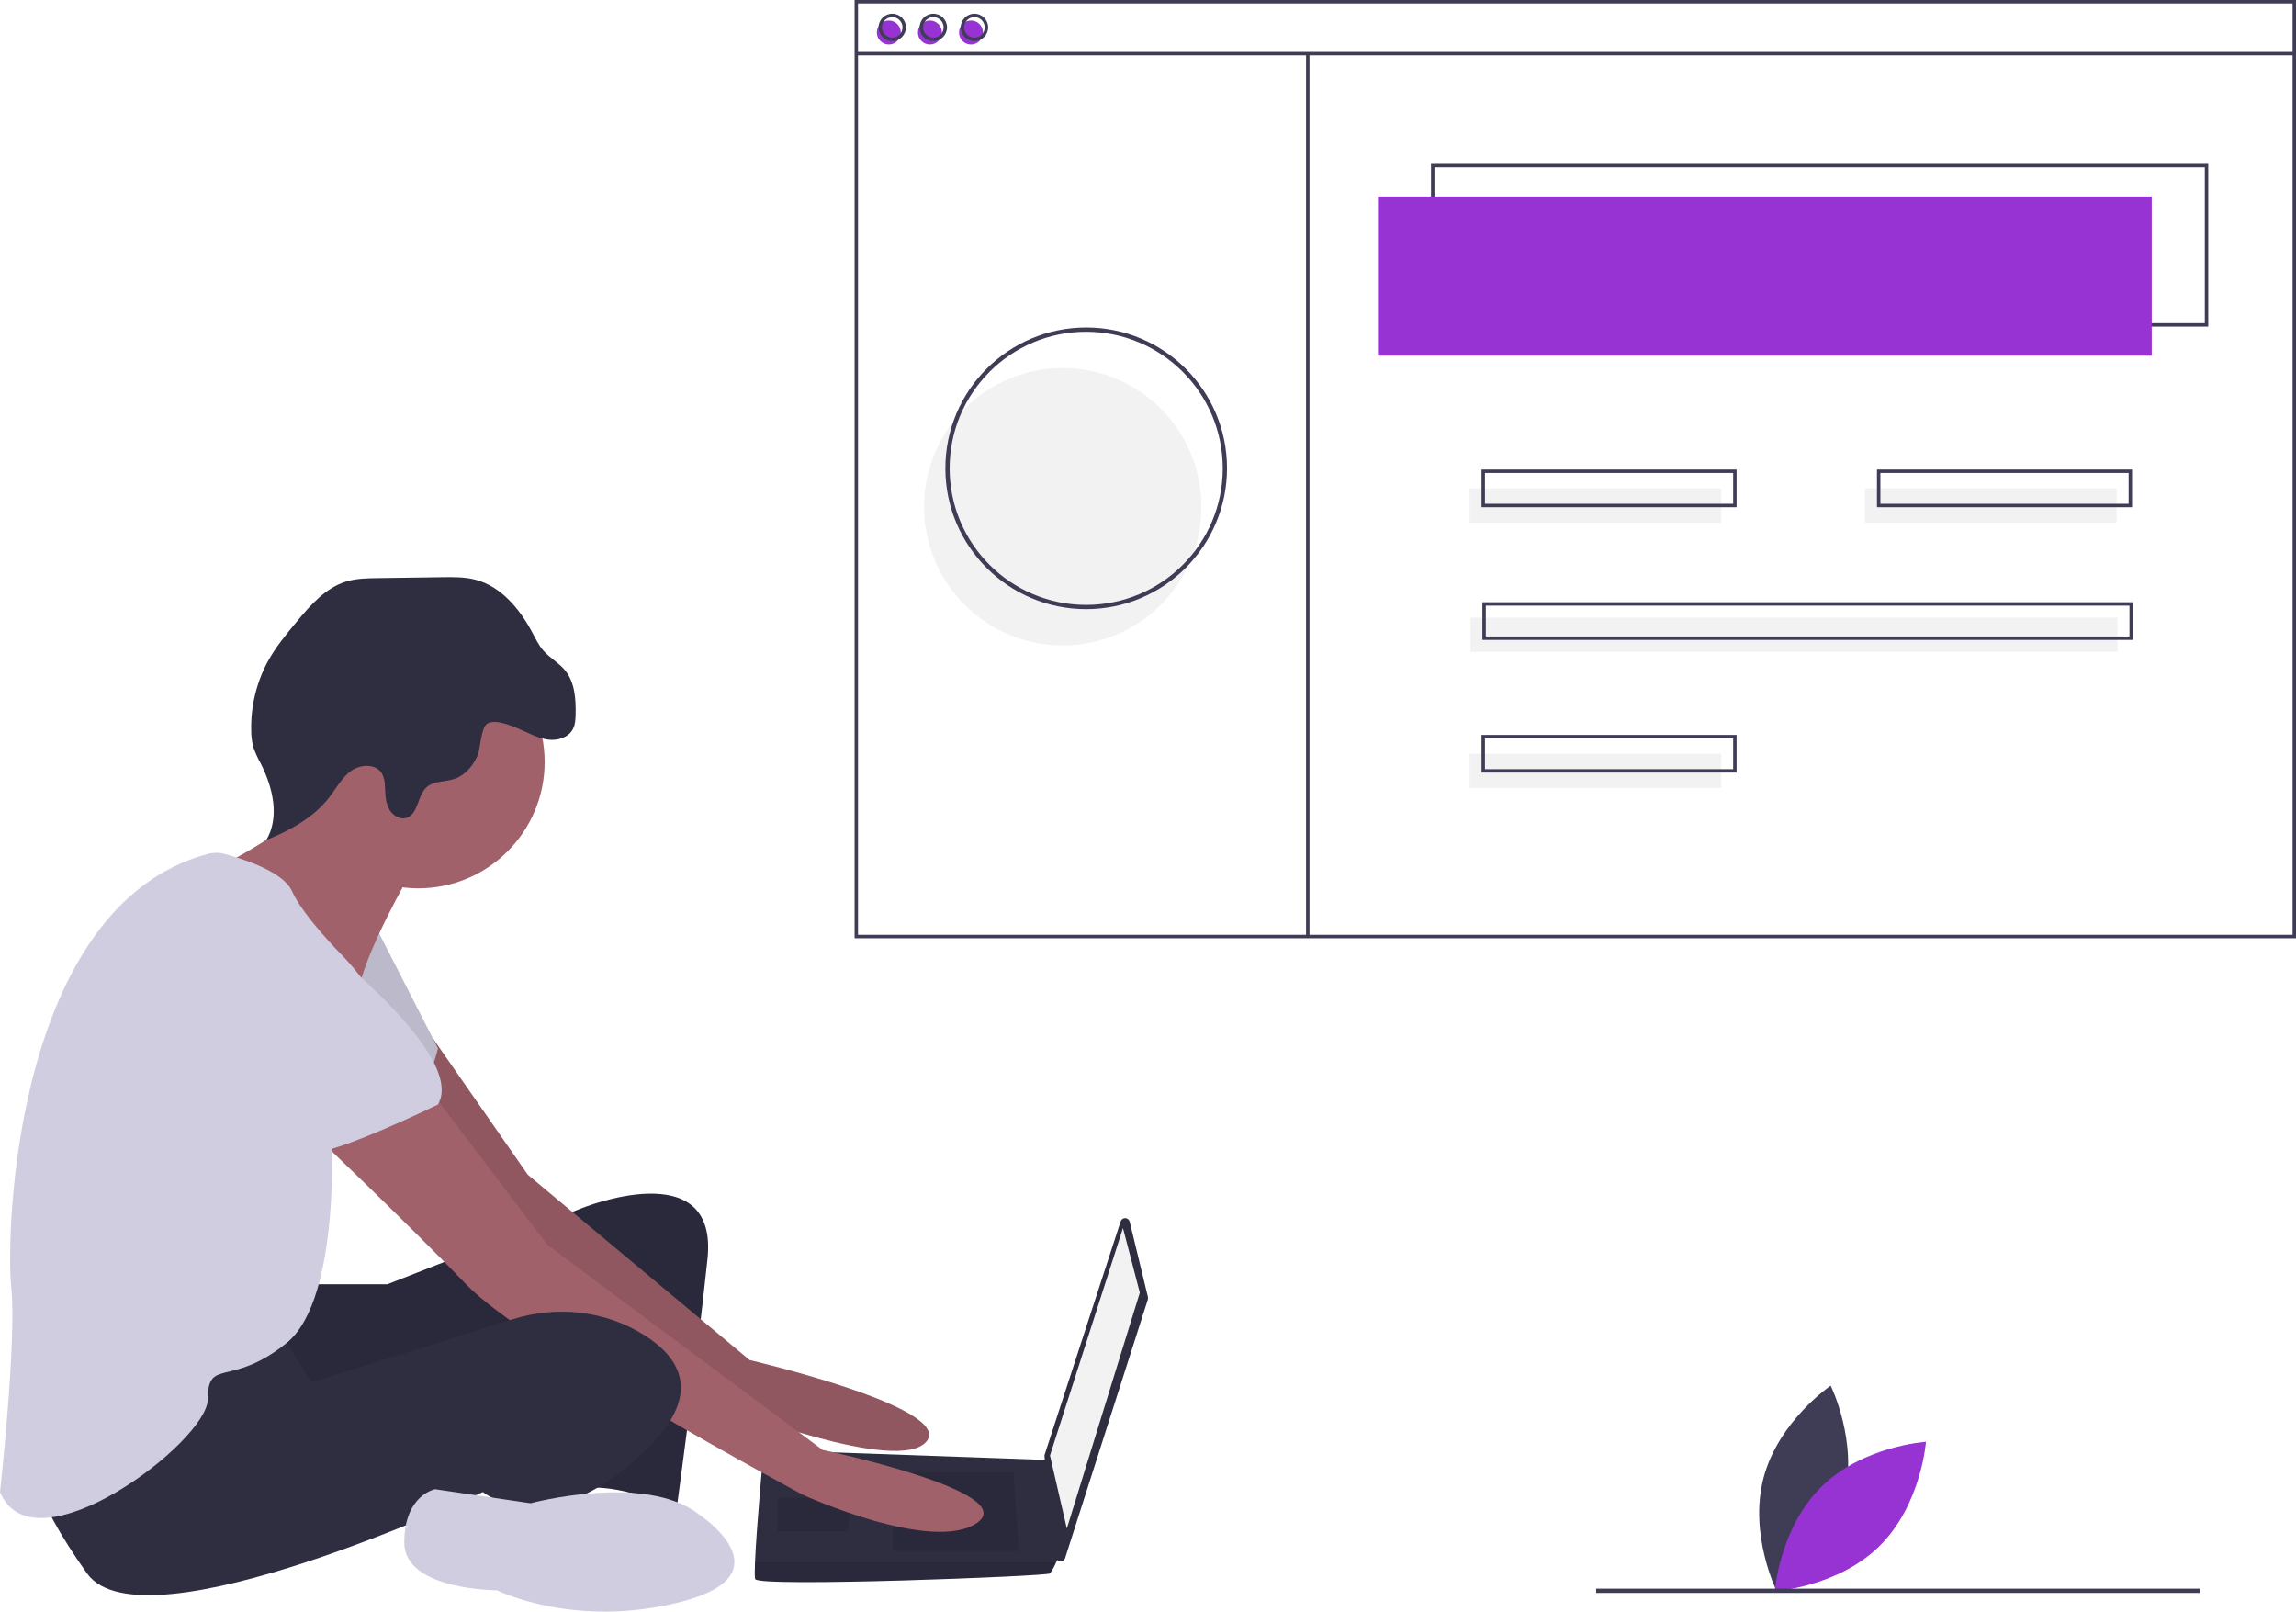
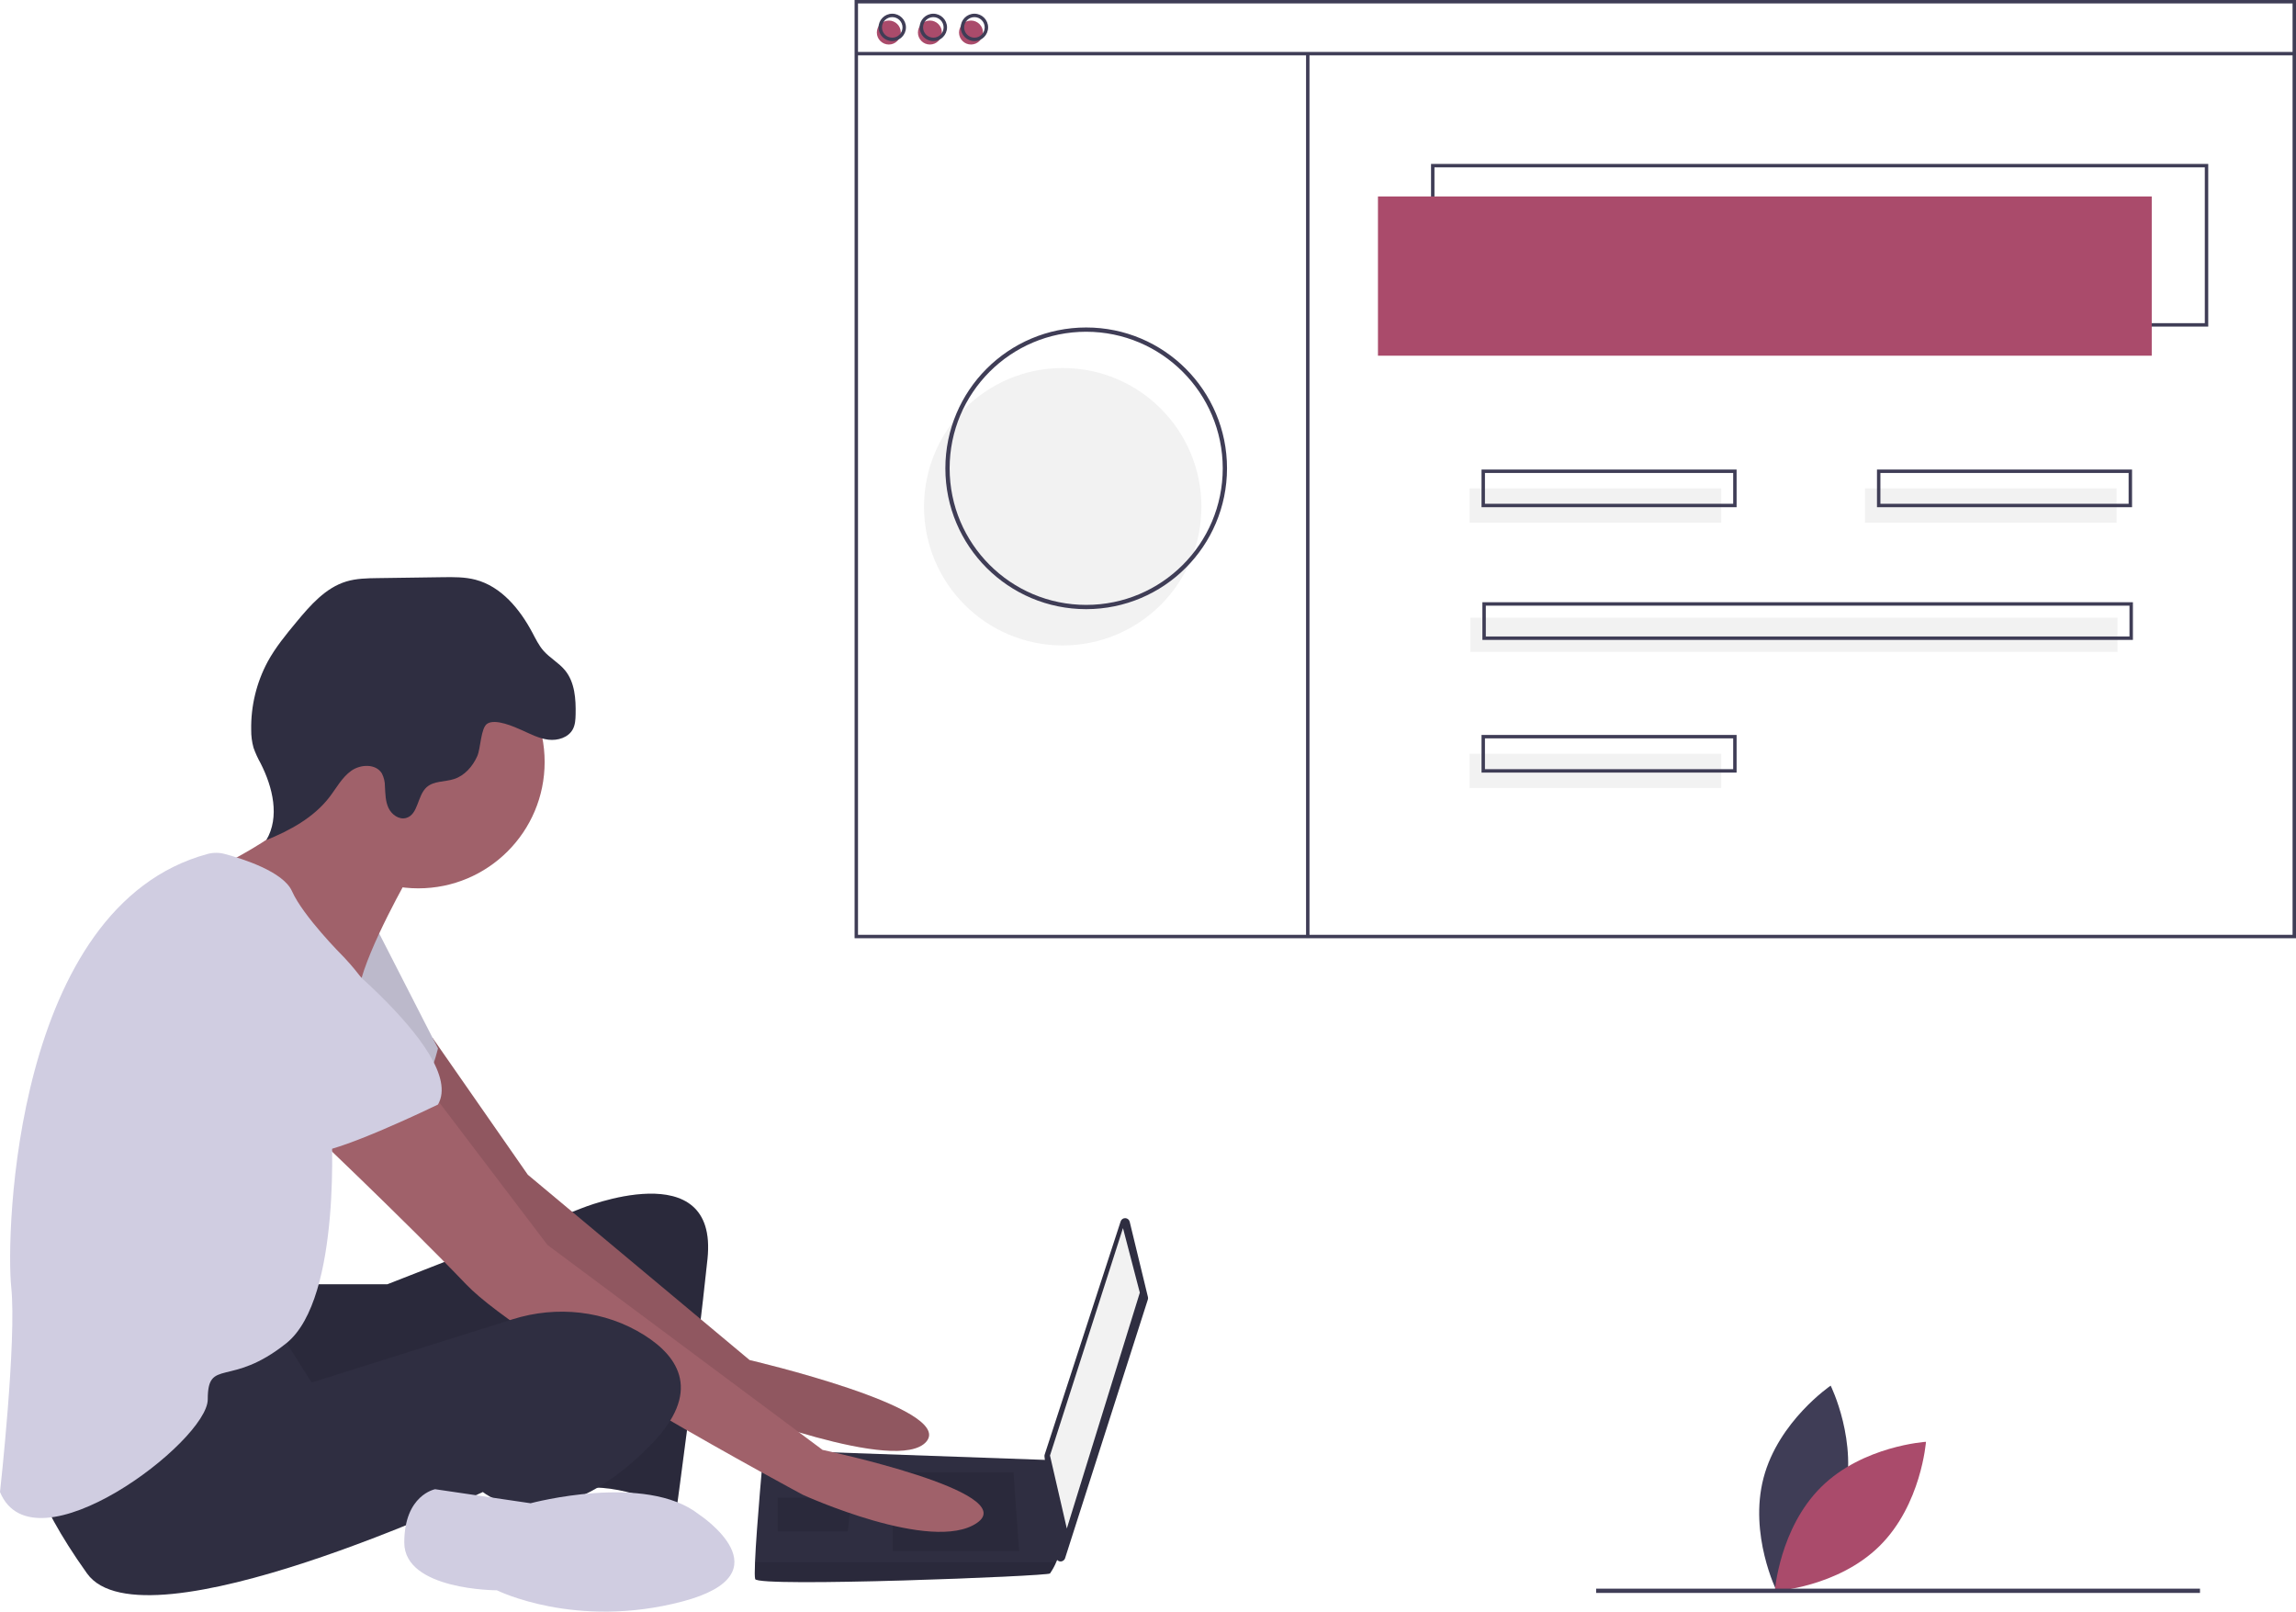
<svg xmlns="http://www.w3.org/2000/svg" id="ade8c9af-7e2e-4eda-b5c8-b06129257226" data-name="Layer 1" width="1076.064" height="755.228" viewBox="0 0 1076.064 755.228">
  <path d="M926.114,774.809c-6.985,26.598-31.459,43.22-31.459,43.22s-13.15-26.502-6.166-53.1,31.459-43.22,31.459-43.22S933.098,748.211,926.114,774.809Z" transform="translate(-61.96814 -72.38605)" fill="#3f3d56" />
-   <path d="M915.52,769.183c-19.563,19.327-21.751,48.831-21.751,48.831s29.528-1.831,49.091-21.159,21.751-48.831,21.751-48.831S935.082,749.855,915.52,769.183Z" transform="translate(-61.96814 -72.38605)" fill="#9633d2" />
+   <path d="M915.52,769.183c-19.563,19.327-21.751,48.831-21.751,48.831s29.528-1.831,49.091-21.159,21.751-48.831,21.751-48.831S935.082,749.855,915.52,769.183Z" transform="translate(-61.96814 -72.38605)" fill="#aa4b6b" />
  <path d="M206.702,674.194h36.841l90.788-35.526s64.472-26.315,59.209,23.684-14.473,117.103-14.473,117.103-28.947-13.158-44.736-9.21-5.263-80.262-5.263-80.262-128.945,61.841-140.787,53.946-14.473-63.157-14.473-63.157Z" transform="translate(-61.96814 -72.38605)" fill="#2f2e41" />
  <path d="M206.702,674.194h36.841l90.788-35.526s64.472-26.315,59.209,23.684-14.473,117.103-14.473,117.103-28.947-13.158-44.736-9.21-5.263-80.262-5.263-80.262-128.945,61.841-140.787,53.946-14.473-63.157-14.473-63.157Z" transform="translate(-61.96814 -72.38605)" opacity="0.1" />
  <path d="M264.746,558.82l44.586,64.059L413.277,709.72s96.051,22.368,82.893,38.157S402.751,732.088,402.751,732.088s-119.735-86.84-123.682-93.419S231.702,570.249,231.702,570.249Z" transform="translate(-61.96814 -72.38605)" fill="#a0616a" />
  <path d="M264.746,558.82l44.586,64.059L413.277,709.72s96.051,22.368,82.893,38.157S402.751,732.088,402.751,732.088s-119.735-86.84-123.682-93.419S231.702,570.249,231.702,570.249Z" transform="translate(-61.96814 -72.38605)" opacity="0.1" />
  <path d="M238.281,507.092l28.947,56.578s-6.579,27.631-17.105,30.263-55.262-34.21-55.262-34.21Z" transform="translate(-61.96814 -72.38605)" fill="#d0cde1" />
  <path d="M238.281,507.092l28.947,56.578s-6.579,27.631-17.105,30.263-55.262-34.21-55.262-34.21Z" transform="translate(-61.96814 -72.38605)" opacity="0.1" />
  <path d="M591.419,644.9,599.97,680.172a2.203,2.203,0,0,1-.043,1.19L561.14,802.574a2.203,2.203,0,0,1-4.287-.423l-5.366-47.219a2.203,2.203,0,0,1,.094-.931L587.184,644.737A2.203,2.203,0,0,1,591.419,644.9Z" transform="translate(-61.96814 -72.38605)" fill="#2f2e41" />
  <polygon points="526.306 575.493 534.2 605.756 499.99 716.28 492.096 682.07 526.306 575.493" fill="#f2f2f2" />
  <path d="M415.909,812.35c1.316,3.947,136.839-1.316,138.155-2.632a28.561,28.561,0,0,0,2.895-5.263c1.237-2.632,2.368-5.263,2.368-5.263L554.064,756.588l-134.208-4.763s-3.355,36.105-4.039,52.631C415.646,808.626,415.646,811.56,415.909,812.35Z" transform="translate(-61.96814 -72.38605)" fill="#2f2e41" />
  <polygon points="474.991 689.965 477.622 726.806 418.413 726.806 418.413 689.965 474.991 689.965" opacity="0.1" />
  <polygon points="398.677 701.806 399.03 701.736 397.361 717.596 364.467 717.596 364.467 701.806 398.677 701.806" opacity="0.1" />
  <path d="M415.909,812.35c1.316,3.947,136.839-1.316,138.155-2.632a28.561,28.561,0,0,0,2.895-5.263H415.817C415.646,808.626,415.646,811.56,415.909,812.35Z" transform="translate(-61.96814 -72.38605)" opacity="0.1" />
  <circle cx="196.049" cy="357.076" r="59.209" fill="#a0616a" />
  <path d="M254.07,482.093s-19.736,34.21-23.684,52.631-59.209-36.841-59.209-36.841l-7.237-19.079s51.973-24.342,48.025-44.078S254.07,482.093,254.07,482.093Z" transform="translate(-61.96814 -72.38605)" fill="#a0616a" />
  <path d="M264.596,584.722l53.946,71.051,128.945,96.051s93.419,19.736,72.367,34.21-81.577-13.158-81.577-13.158S308.016,703.141,280.385,674.194s-78.946-77.63-78.946-77.63Z" transform="translate(-61.96814 -72.38605)" fill="#a0616a" />
  <path d="M192.229,695.247,208.018,720.246l94.231-29.646c20.676-6.505,43.348-4.111,61.687,7.442,16.447,10.362,26.973,26.809,3.289,51.15-47.368,48.683-78.946,22.368-78.946,22.368S129.072,846.559,102.757,809.718s-27.631-55.262-27.631-55.262S176.44,691.299,192.229,695.247Z" transform="translate(-61.96814 -72.38605)" fill="#2f2e41" />
  <path d="M389.593,782.087s42.104,27.631-7.895,40.789-86.84-5.263-86.84-5.263-43.42,0-43.42-22.368,14.473-25,14.473-25l44.736,6.579S364.594,762.351,389.593,782.087Z" transform="translate(-61.96814 -72.38605)" fill="#d0cde1" />
  <path d="M306.589,414.568c4.03,1.797,8.026,3.923,12.408,4.444s9.371-1.008,11.444-4.903c1.12-2.104,1.248-4.578,1.3-6.961.158-7.225-.364-15.036-4.943-20.627-2.914-3.559-7.167-5.802-10.184-9.274-2.161-2.488-3.599-5.503-5.148-8.411-5.866-11.017-14.551-21.606-26.622-24.782-5.04-1.326-10.328-1.262-15.539-1.188l-30.397.429c-4.919.069-9.914.15-14.623,1.574-9.784,2.958-16.908,11.186-23.432,19.054-4.881,5.887-9.775,11.834-13.439,18.547a65.079,65.079,0,0,0-7.714,31.887,29.833,29.833,0,0,0,1.093,8.437,46.822,46.822,0,0,0,3.316,7.284c5.7,11.197,9.085,25.182,2.665,35.983,11.152-4.555,22.186-10.528,29.542-20.068,3.291-4.267,5.872-9.263,10.258-12.395s11.532-3.403,14.346,1.193a12.857,12.857,0,0,1,1.451,6.022c.206,3.45.2,7.033,1.663,10.164s4.947,5.658,8.273,4.721c5.729-1.614,5.18-10.406,9.593-14.4,3.351-3.033,8.521-2.453,12.826-3.83,5.016-1.604,8.779-5.95,10.924-10.759,1.63-3.656,1.606-13.223,4.691-15.203C294.208,409.022,303.004,412.969,306.589,414.568Z" transform="translate(-61.96814 -72.38605)" fill="#2f2e41" />
  <path d="M159.24,472.562a15.616,15.616,0,0,1,8.128.021c8.446,2.268,27.38,8.27,31.44,17.405,5.263,11.842,23.684,30.263,23.684,30.263s25,25,19.736,42.104-25,36.841-25,36.841,5.263,81.577-21.052,102.63-36.841,6.579-36.841,26.315S77.757,809.718,61.968,771.561c0,0,7.895-71.051,5.263-96.051C64.638,650.871,68.434,497.145,159.24,472.562Z" transform="translate(-61.96814 -72.38605)" fill="#d0cde1" />
  <path d="M201.439,505.777s80.262,59.209,65.788,84.209c0,0-48.683,23.684-59.209,22.368s-51.315-47.368-61.841-51.315S130.388,486.04,201.439,505.777Z" transform="translate(-61.96814 -72.38605)" fill="#d0cde1" />
  <circle cx="498.064" cy="237.458" r="65" fill="#f2f2f2" />
  <path d="M1096.898,225.427H732.649V149.207H1096.898ZM734.254,223.822h361.039v-73.01H734.254Z" transform="translate(-61.96814 -72.38605)" fill="#3f3d56" />
-   <rect x="645.809" y="92.065" width="362.644" height="74.615" fill="#9633d2" />
-   <circle cx="416.565" cy="15.244" r="5.616" fill="#9633d2" />
-   <circle cx="435.82" cy="15.244" r="5.616" fill="#9633d2" />
-   <circle cx="455.076" cy="15.244" r="5.616" fill="#9633d2" />
+   <rect x="645.809" y="92.065" width="362.644" height="74.615" fill="#aa4b6b" />
+   <circle cx="416.565" cy="15.244" r="5.616" fill="#aa4b6b" />
+   <circle cx="435.82" cy="15.244" r="5.616" fill="#aa4b6b" />
+   <circle cx="455.076" cy="15.244" r="5.616" fill="#aa4b6b" />
  <path d="M1138.032,512.052H462.487V72.386h675.545Zm-673.94-1.605h672.336V73.991H464.092Z" transform="translate(-61.96814 -72.38605)" fill="#3f3d56" />
  <rect x="401.321" y="24.338" width="673.94" height="1.605" fill="#3f3d56" />
  <path d="M480.138,91.641a6.418,6.418,0,1,1,6.418-6.418A6.426,6.426,0,0,1,480.138,91.641Zm0-11.232a4.814,4.814,0,1,0,4.814,4.814A4.819,4.819,0,0,0,480.138,80.409Z" transform="translate(-61.96814 -72.38605)" fill="#3f3d56" />
  <path d="M499.393,91.641a6.418,6.418,0,1,1,6.418-6.418A6.426,6.426,0,0,1,499.393,91.641Zm0-11.232a4.814,4.814,0,1,0,4.814,4.814A4.819,4.819,0,0,0,499.393,80.409Z" transform="translate(-61.96814 -72.38605)" fill="#3f3d56" />
  <path d="M518.649,91.641A6.418,6.418,0,1,1,525.067,85.223,6.426,6.426,0,0,1,518.649,91.641Zm0-11.232a4.814,4.814,0,1,0,4.814,4.814A4.819,4.819,0,0,0,518.649,80.409Z" transform="translate(-61.96814 -72.38605)" fill="#3f3d56" />
  <rect x="612.109" y="25.14" width="1.605" height="414.346" fill="#3f3d56" />
  <rect x="688.733" y="228.859" width="117.94" height="16.046" fill="#f2f2f2" />
  <rect x="874.067" y="228.859" width="117.94" height="16.046" fill="#f2f2f2" />
  <path d="M875.861,310.07H756.317V292.42H875.861Zm-117.94-1.605H874.257V294.024H757.922Z" transform="translate(-61.96814 -72.38605)" fill="#3f3d56" />
  <rect x="688.733" y="353.217" width="117.94" height="16.046" fill="#f2f2f2" />
  <path d="M875.861,434.428H756.317V416.778H875.861Zm-117.94-1.605H874.257V418.382H757.922Z" transform="translate(-61.96814 -72.38605)" fill="#3f3d56" />
  <rect x="689.134" y="289.433" width="303.273" height="16.046" fill="#f2f2f2" />
  <path d="M1061.596,372.249H756.718V354.599h304.878ZM758.323,370.645h301.669V356.203H758.323Z" transform="translate(-61.96814 -72.38605)" fill="#3f3d56" />
  <path d="M1061.195,310.07H941.651V292.42H1061.195Zm-117.94-1.605h116.335V294.024H943.255Z" transform="translate(-61.96814 -72.38605)" fill="#3f3d56" />
  <path d="M571.032,357.844a66,66,0,1,1,66-66A66.075,66.075,0,0,1,571.032,357.844Zm0-130a64,64,0,1,0,64,64A64.073,64.073,0,0,0,571.032,227.844Z" transform="translate(-61.96814 -72.38605)" fill="#3f3d56" />
  <rect x="748.064" y="744.458" width="283" height="2" fill="#3f3d56" />
</svg>
